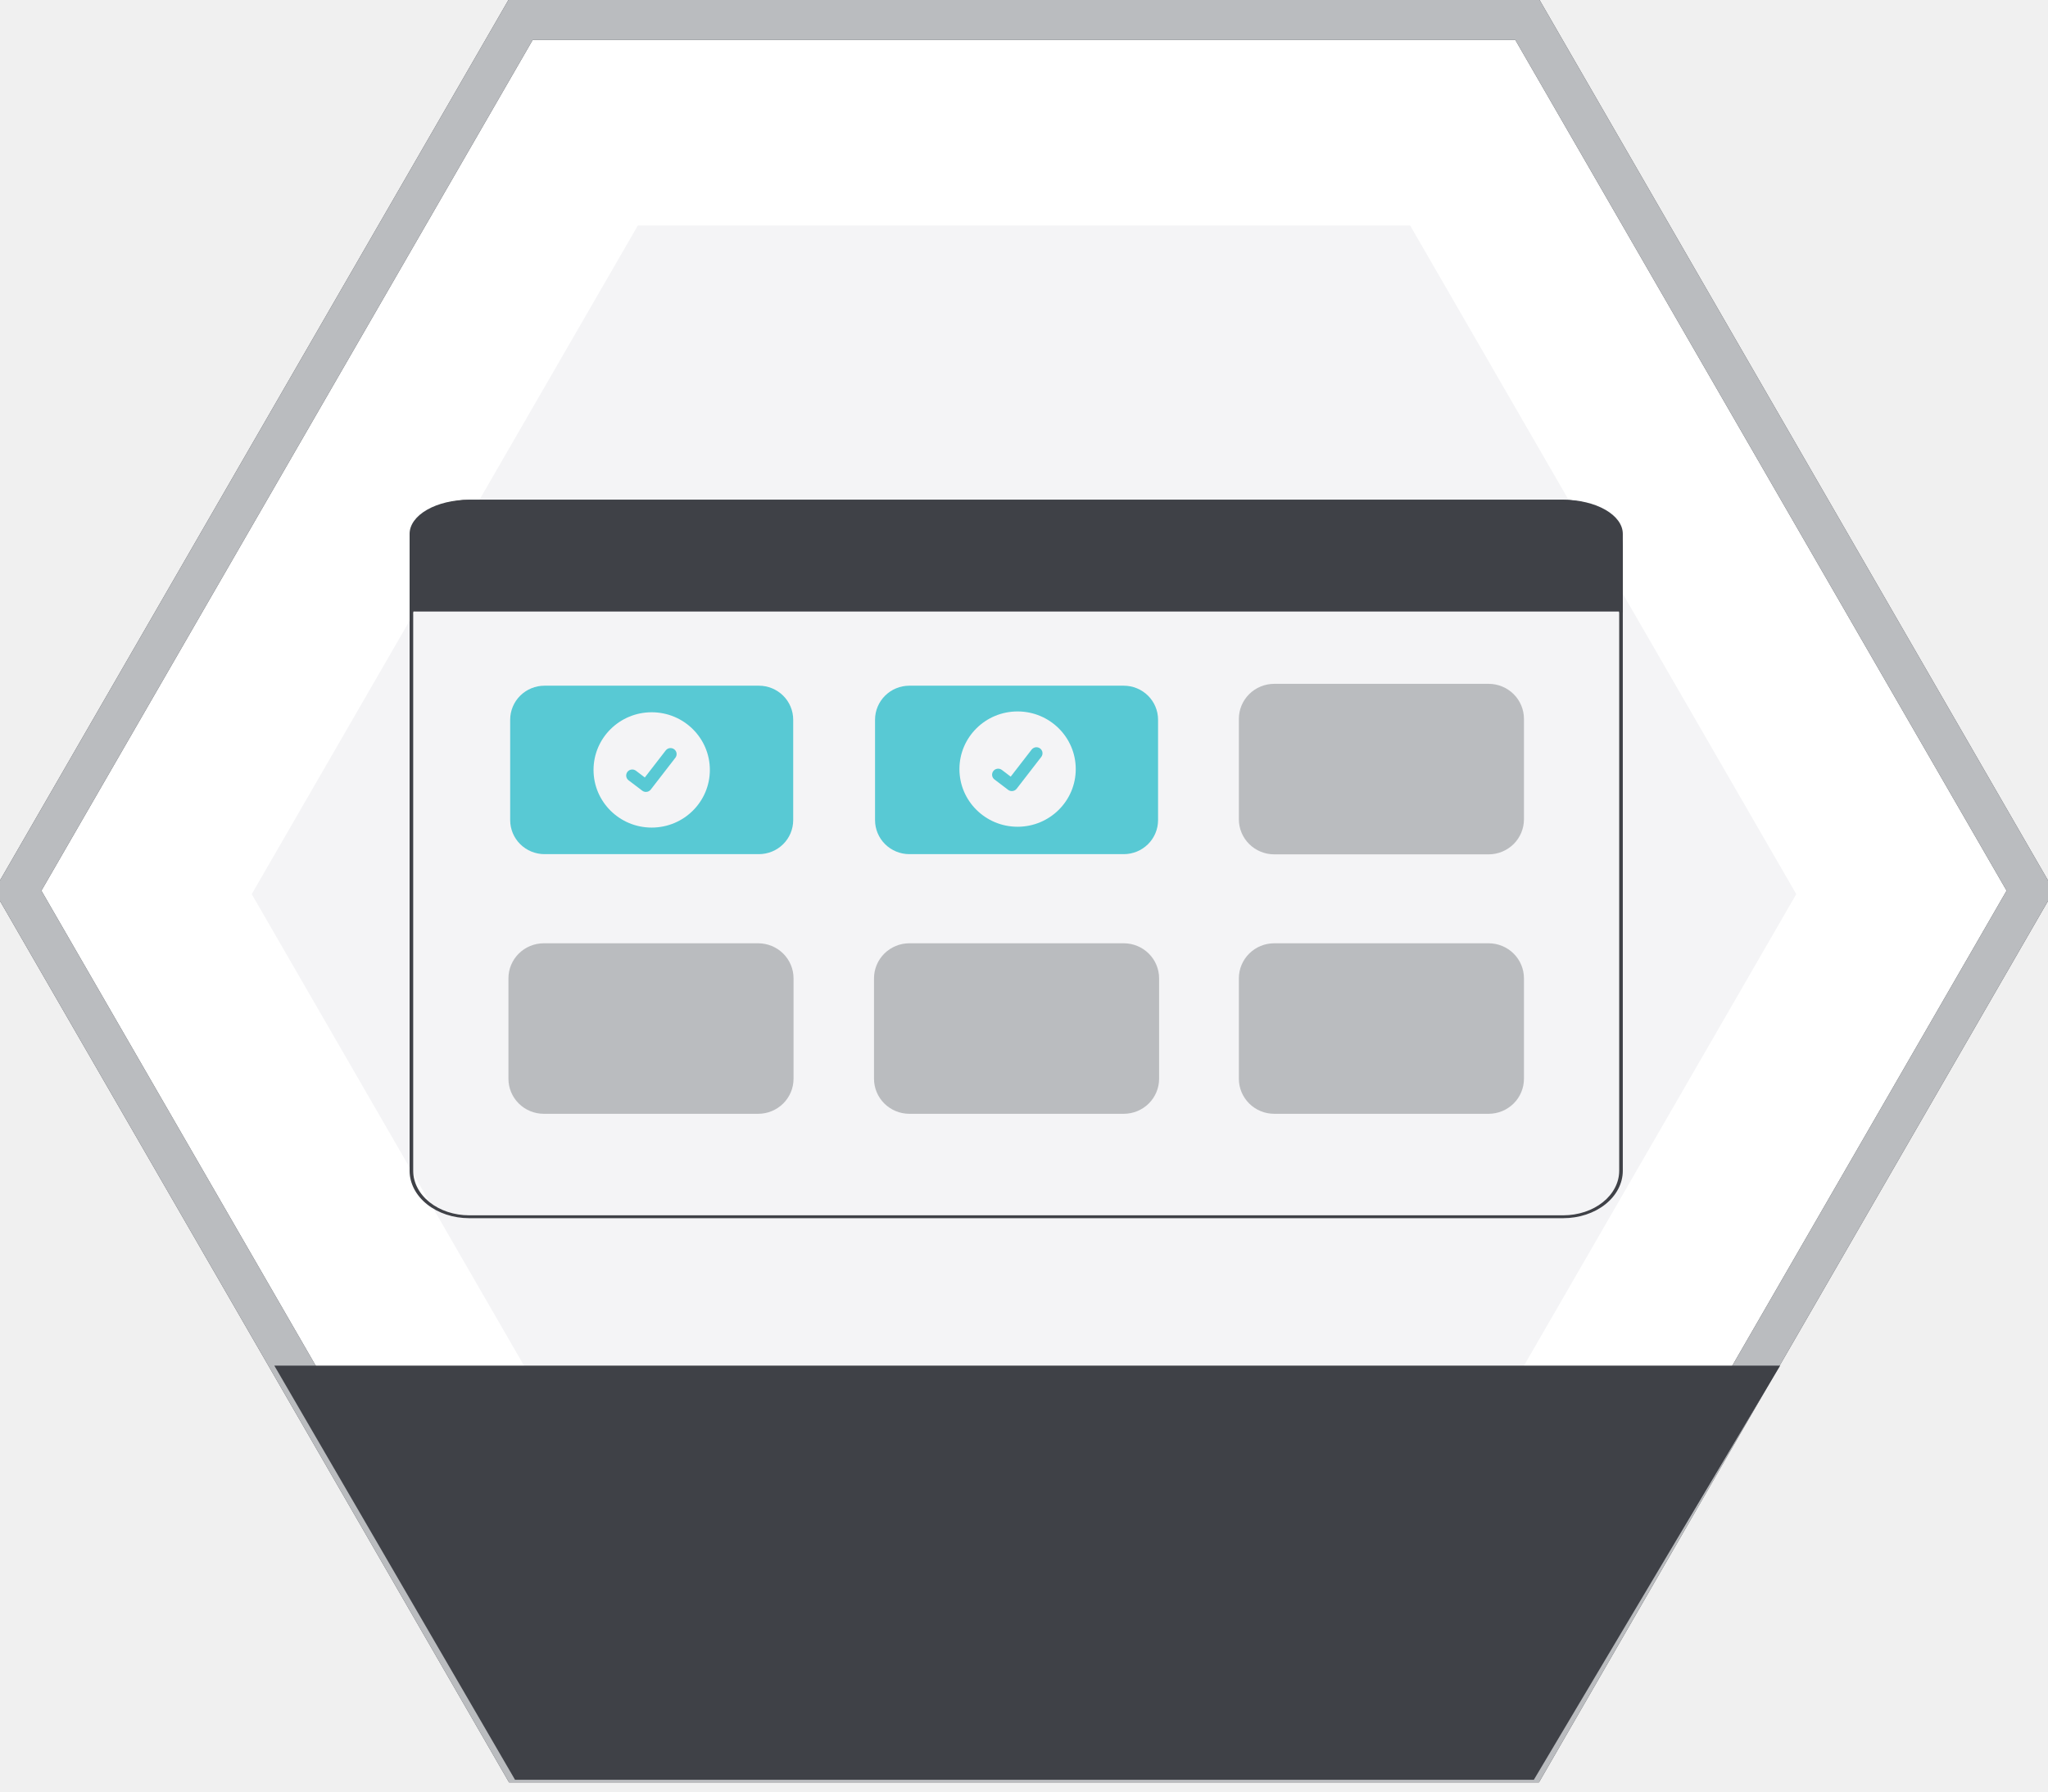
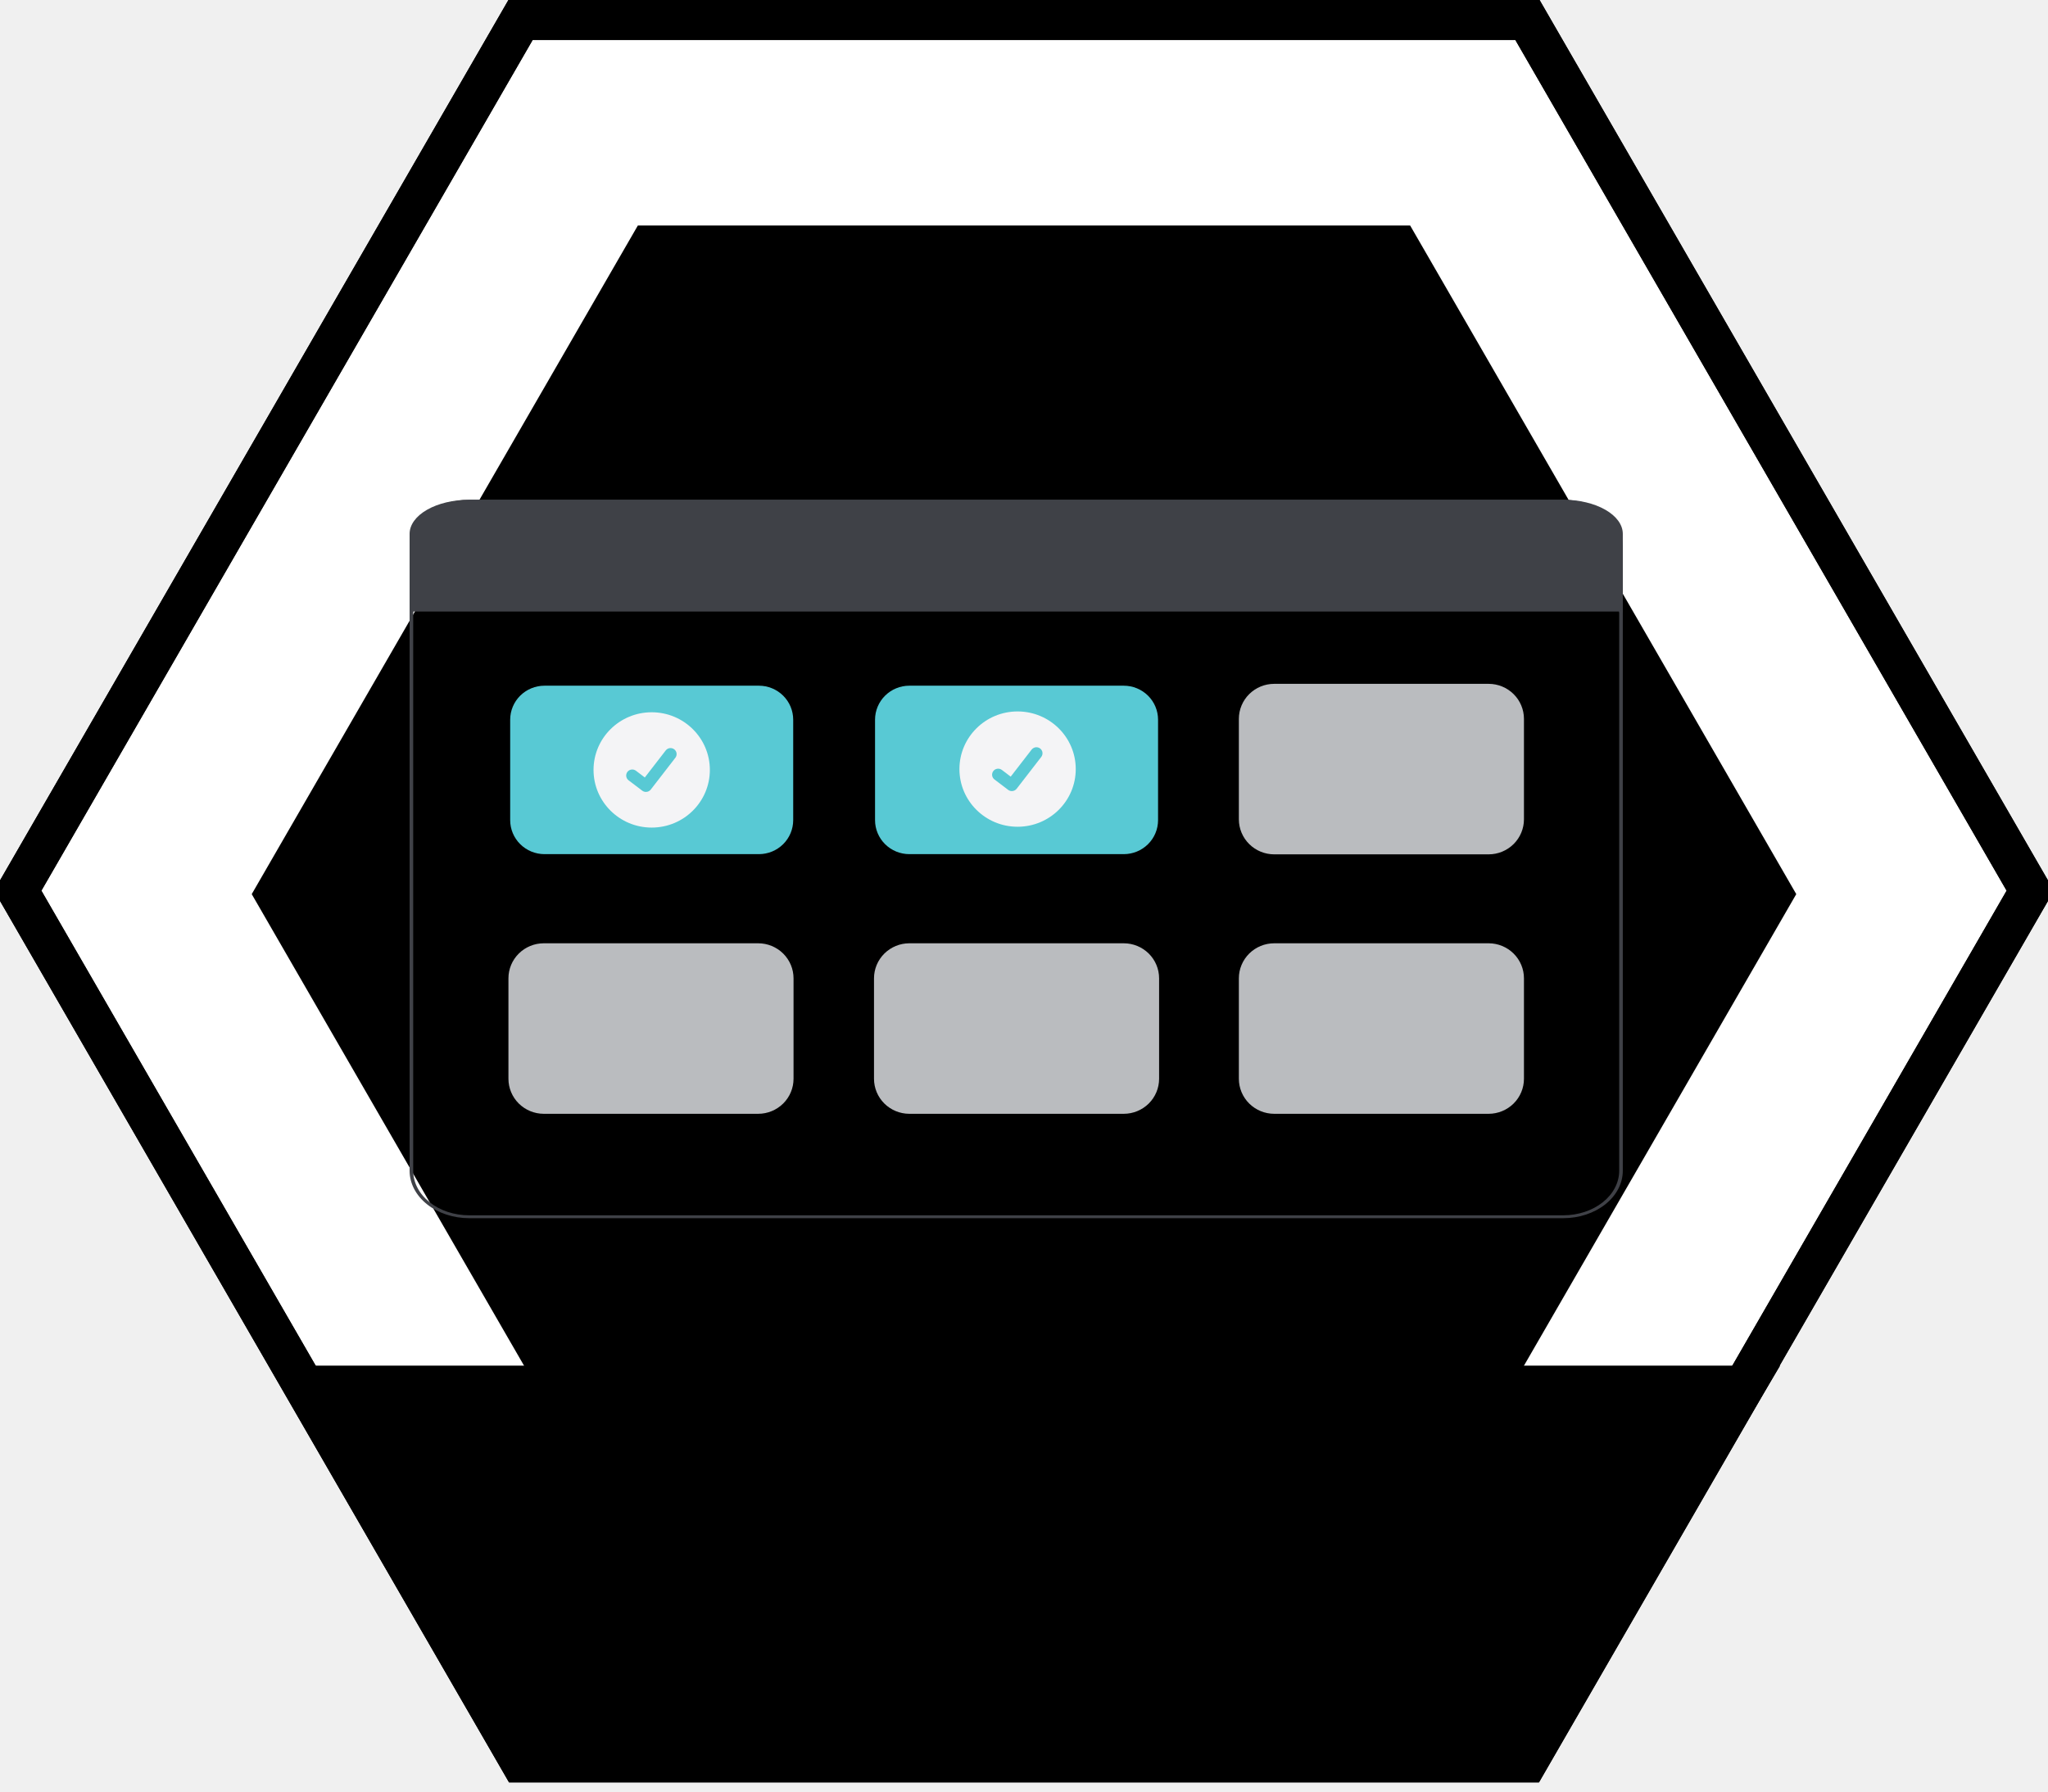
<svg xmlns="http://www.w3.org/2000/svg" class="badge react3" width="400" height="350" viewBox="0 0 400 350" fill="none">
-   <path class="badge-border--hidden" fill="#FFFFFF" d="M298.268 3.795L396.536 174L298.268 344.205L101.732 344.205L3.464 174L101.732 3.795L298.268 3.795Z" stroke="#3F4147" stroke-width="8" />
-   <path class="badge-border" d="M298.268 3.795L396.536 174L298.268 344.205L101.732 344.205L3.464 174L101.732 3.795L298.268 3.795Z" stroke="#BABCBF" stroke-width="8" />
-   <path class="badge__bg" d="M124.583 305.3H275.416L350.833 174.674L275.417 44.049H124.583L49.166 174.674L124.583 305.3Z" fill="#F4F4F6" />
-   <path d="M53.575 266.78H347.689L299.581 347.689H100.589L53.575 266.78Z" fill="#3F4147" />
+   <path class="badge__border--hidden" fill="#FFFFFF" d="M298.268 3.795L396.536 174L298.268 344.205L101.732 344.205L3.464 174L101.732 3.795L298.268 3.795Z" stroke="currentColor" stroke-width="8" />
+   <path class="badge__border" d="M298.268 3.795L396.536 174L298.268 344.205L101.732 344.205L3.464 174L101.732 3.795L298.268 3.795Z" stroke="currentColor" stroke-width="8" />
+   <path class="badge__bg" d="M124.583 305.3H275.416L350.833 174.674L275.417 44.049H124.583L49.166 174.674L124.583 305.3Z" fill="currentColor" />
+   <path class="badge__label-bg" d="M53.575 266.78H347.689L299.581 347.689H100.589L53.575 266.78Z" fill="currentColor" />
  <path d="M316.954 104.292V119.628H316.25V119.465H80.704V119.628H80V104.292C80.003 102.527 81.228 100.834 83.406 99.586C85.585 98.337 88.538 97.635 91.619 97.633H305.335C308.415 97.635 311.369 98.337 313.547 99.586C315.726 100.834 316.951 102.527 316.954 104.292Z" fill="#3F4147" />
  <path d="M305.335 97.633H91.619C88.538 97.636 85.585 98.612 83.406 100.349C81.228 102.086 80.003 104.44 80 106.896V228.718C80.003 231.174 81.228 233.529 83.406 235.266C85.585 237.002 88.538 237.979 91.619 237.981H305.335C308.415 237.979 311.369 237.002 313.547 235.266C315.726 233.529 316.951 231.174 316.954 228.718V106.896C316.951 104.44 315.726 102.086 313.547 100.349C311.369 98.612 308.415 97.636 305.335 97.633ZM316.25 228.718C316.246 231.025 315.095 233.237 313.049 234.868C311.003 236.499 308.228 237.417 305.335 237.42H91.619C88.725 237.417 85.951 236.499 83.905 234.868C81.859 233.237 80.708 231.025 80.704 228.718V106.896C80.708 104.589 81.859 102.378 83.905 100.747C85.951 99.115 88.725 98.198 91.619 98.195H305.335C308.228 98.198 311.003 99.115 313.049 100.747C315.095 102.378 316.246 104.589 316.25 106.896V228.718Z" fill="#3F4147" />
  <g>
    <path class="box" d="M148.229 166.863H106.339C104.564 166.861 102.863 166.161 101.608 164.917C100.353 163.673 99.647 161.985 99.645 160.226V140.594C99.647 138.834 100.353 137.147 101.608 135.902C102.863 134.658 104.564 133.958 106.339 133.956H148.229C150.003 133.958 151.705 134.658 152.96 135.902C154.215 137.147 154.92 138.834 154.922 140.594V160.226C154.92 161.985 154.215 163.673 152.96 164.917C151.705 166.161 150.003 166.861 148.229 166.863Z" fill="#58C9D4" />
    <path class="box" d="M219.49 166.863H177.601C175.826 166.861 174.124 166.161 172.87 164.917C171.615 163.673 170.909 161.985 170.907 160.226V140.594C170.909 138.834 171.615 137.147 172.87 135.902C174.124 134.658 175.826 133.958 177.601 133.956H219.49C221.265 133.958 222.966 134.658 224.221 135.902C225.476 137.147 226.182 138.834 226.184 140.594V160.226C226.182 161.985 225.476 163.673 224.221 164.917C222.966 166.161 221.265 166.861 219.49 166.863Z" fill="#58C9D4" />
    <path class="box" d="M290.752 166.903H248.862C247.034 166.901 245.281 166.179 243.988 164.897C242.695 163.615 241.968 161.877 241.966 160.064V140.432C241.968 138.619 242.695 136.88 243.988 135.598C245.281 134.316 247.034 133.595 248.862 133.593H290.752C292.58 133.595 294.333 134.316 295.626 135.598C296.919 136.88 297.646 138.619 297.648 140.432V160.064C297.646 161.877 296.919 163.615 295.626 164.897C294.333 166.179 292.58 166.901 290.752 166.903Z" fill="#BABCBF" />
    <path class="box" d="M219.49 217.588H177.601C175.772 217.586 174.019 216.865 172.726 215.583C171.433 214.301 170.706 212.562 170.704 210.749V191.117C170.706 189.304 171.433 187.566 172.726 186.284C174.019 185.002 175.772 184.281 177.601 184.278H219.49C221.319 184.281 223.072 185.002 224.365 186.284C225.658 187.566 226.385 189.304 226.387 191.117V210.749C226.385 212.562 225.658 214.301 224.365 215.583C223.072 216.865 221.319 217.586 219.49 217.588Z" fill="#BABCBF" />
    <path class="box" d="M148.091 217.588H106.202C104.373 217.586 102.62 216.865 101.327 215.583C100.034 214.301 99.307 212.562 99.305 210.749V191.117C99.307 189.304 100.034 187.566 101.327 186.284C102.62 185.002 104.373 184.281 106.202 184.278H148.091C149.92 184.281 151.673 185.002 152.966 186.284C154.259 187.566 154.986 189.304 154.988 191.117V210.749C154.986 212.562 154.259 214.301 152.966 215.583C151.673 216.865 149.92 217.586 148.091 217.588Z" fill="#BABCBF" />
    <path class="box" d="M290.752 217.588H248.862C247.034 217.586 245.281 216.865 243.988 215.583C242.695 214.301 241.968 212.562 241.966 210.749V191.117C241.968 189.304 242.695 187.566 243.988 186.284C245.281 185.002 247.034 184.281 248.862 184.278H290.752C292.58 184.281 294.333 185.002 295.626 186.284C296.919 187.566 297.646 189.304 297.648 191.117V210.749C297.646 212.562 296.919 214.301 295.626 215.583C294.333 216.865 292.58 217.586 290.752 217.588Z" fill="#BABCBF" />
  </g>
  <g class="checkbox__container">
    <path d="M127.284 161.673C133.557 161.673 138.643 156.63 138.643 150.41C138.643 144.189 133.557 139.146 127.284 139.146C121.01 139.146 115.925 144.189 115.925 150.41C115.925 156.63 121.01 161.673 127.284 161.673Z" fill="#F4F4F6" />
    <path class="check" d="M126.158 154.706C125.902 154.707 125.654 154.625 125.449 154.473L125.436 154.463L122.767 152.437C122.643 152.343 122.539 152.226 122.461 152.092C122.383 151.958 122.332 151.811 122.312 151.658C122.291 151.504 122.301 151.349 122.342 151.199C122.382 151.05 122.451 150.91 122.546 150.787C122.641 150.665 122.759 150.562 122.894 150.484C123.029 150.407 123.178 150.357 123.332 150.337C123.487 150.317 123.644 150.327 123.794 150.367C123.945 150.407 124.086 150.476 124.21 150.57L125.939 151.885L130.025 146.601C130.12 146.478 130.238 146.375 130.373 146.298C130.507 146.221 130.656 146.17 130.811 146.15C130.965 146.13 131.122 146.14 131.272 146.18C131.423 146.22 131.564 146.289 131.688 146.383L131.662 146.417L131.688 146.383C131.937 146.573 132.101 146.854 132.142 147.163C132.183 147.472 132.099 147.785 131.908 148.032L127.102 154.247C126.99 154.391 126.847 154.507 126.684 154.586C126.52 154.666 126.34 154.707 126.158 154.706Z" fill="#58C9D4" />
  </g>
  <g class="checkbox__container">
    <path d="M198.748 161.511C205.022 161.511 210.107 156.469 210.107 150.248C210.107 144.027 205.022 138.985 198.748 138.985C192.475 138.985 187.389 144.027 187.389 150.248C187.389 156.469 192.475 161.511 198.748 161.511Z" fill="#F4F4F6" />
    <path class="check" d="M197.623 154.545C197.367 154.545 197.118 154.463 196.914 154.311L196.901 154.302L194.232 152.275C193.982 152.085 193.818 151.805 193.777 151.496C193.736 151.187 193.82 150.874 194.011 150.626C194.203 150.379 194.485 150.217 194.797 150.176C195.109 150.135 195.425 150.218 195.674 150.408L197.403 151.723L201.489 146.439C201.584 146.316 201.702 146.213 201.837 146.136C201.972 146.059 202.121 146.009 202.275 145.989C202.43 145.968 202.587 145.978 202.737 146.018C202.887 146.058 203.028 146.127 203.152 146.221L203.127 146.255L203.153 146.222C203.402 146.412 203.565 146.692 203.606 147.001C203.647 147.31 203.563 147.623 203.372 147.871L198.566 154.086C198.455 154.229 198.312 154.345 198.148 154.424C197.985 154.504 197.805 154.545 197.623 154.545Z" fill="#58C9D4" />
  </g>
</svg>
